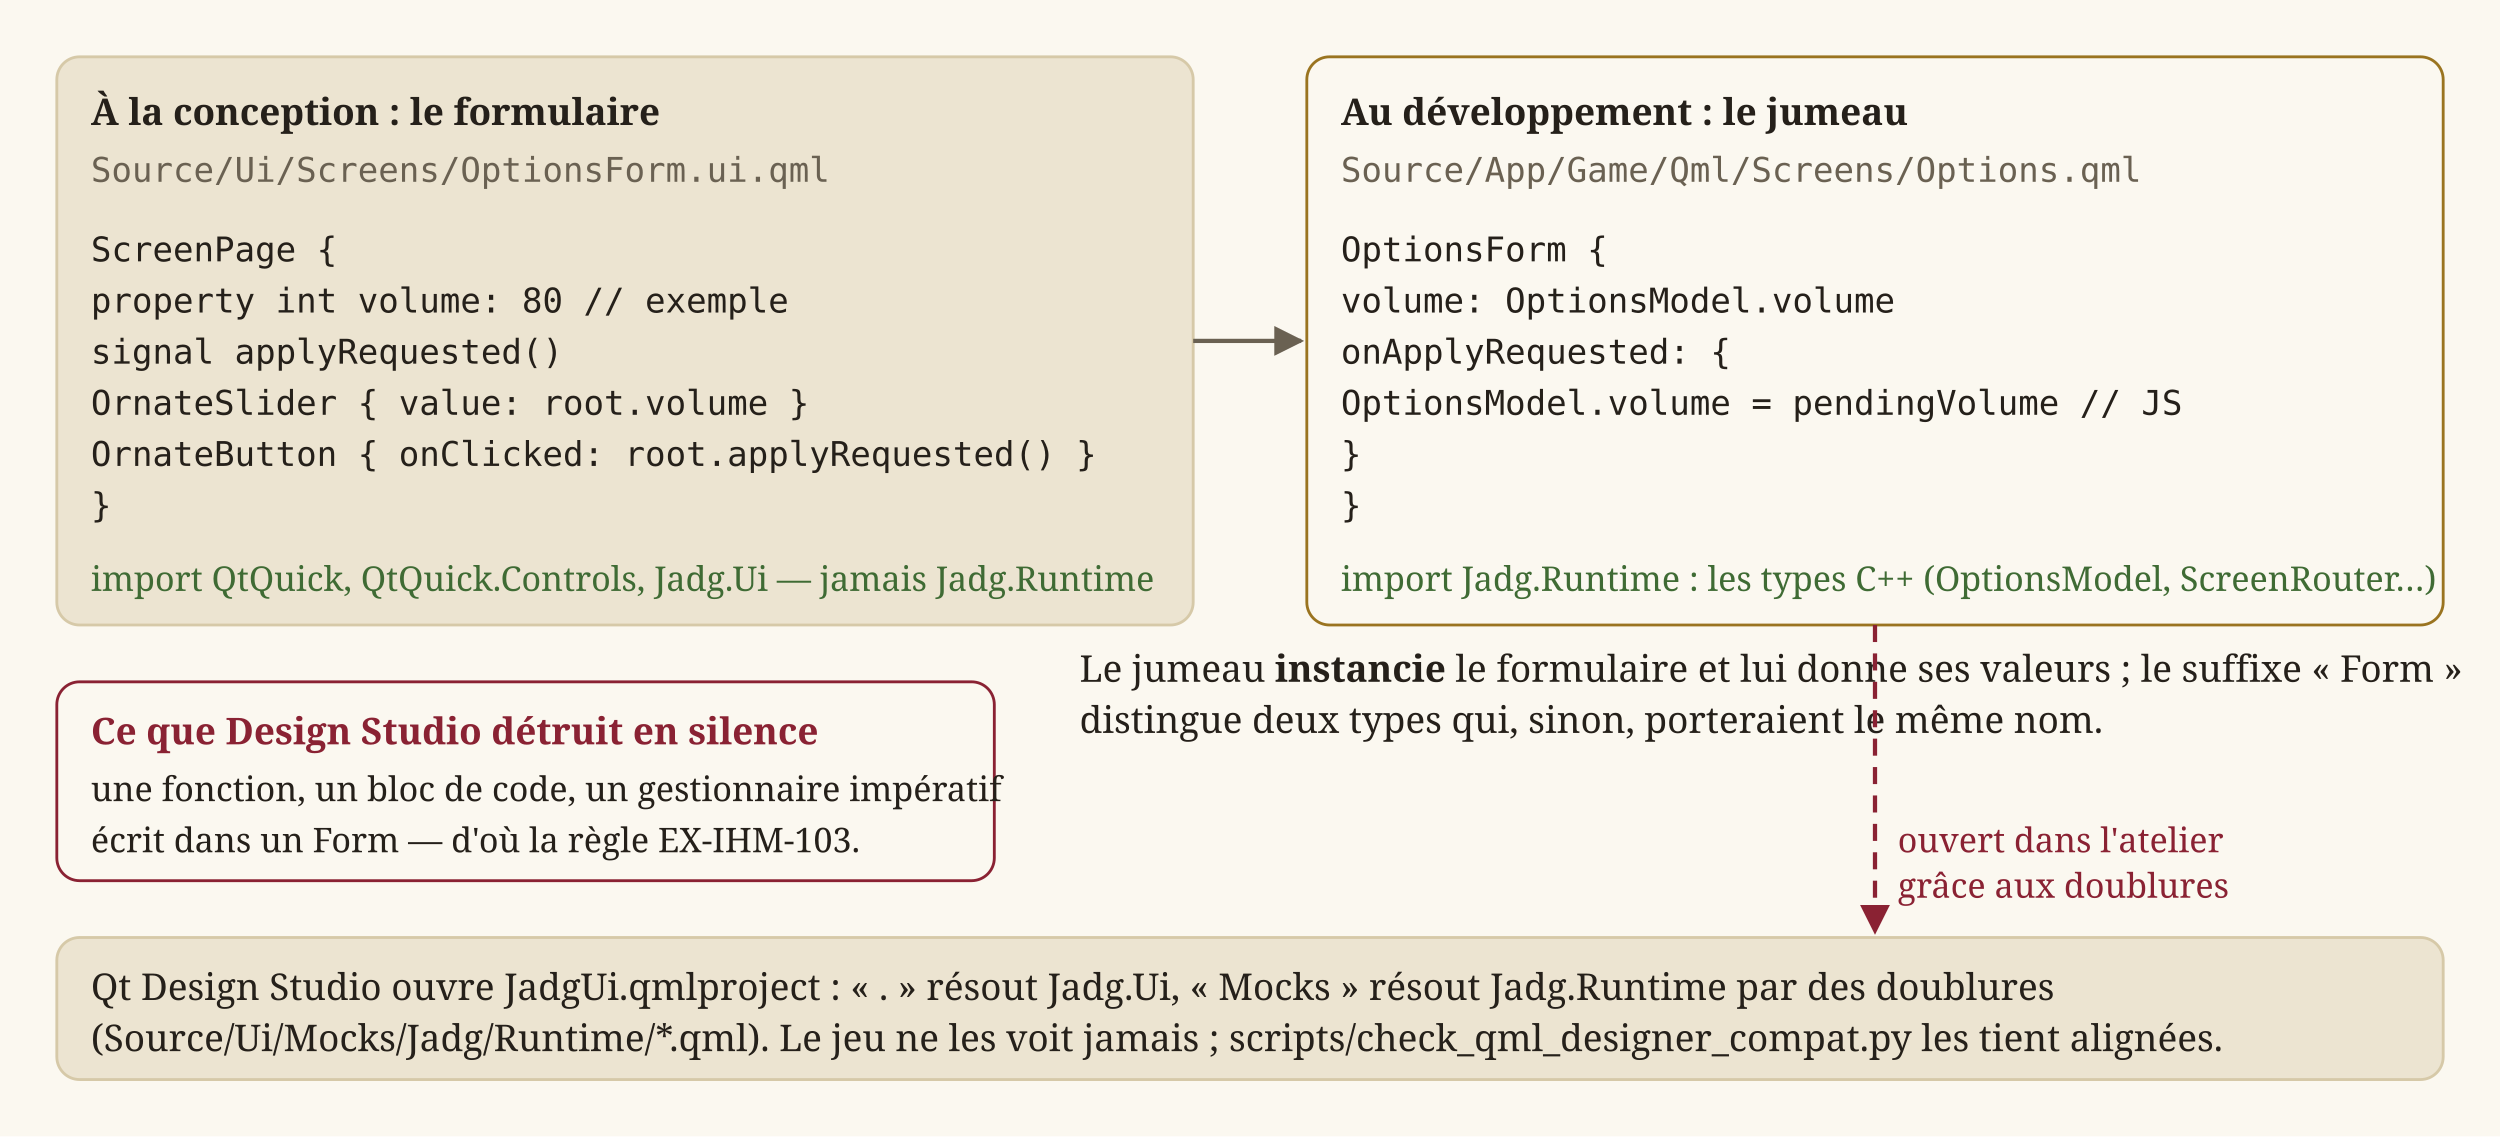
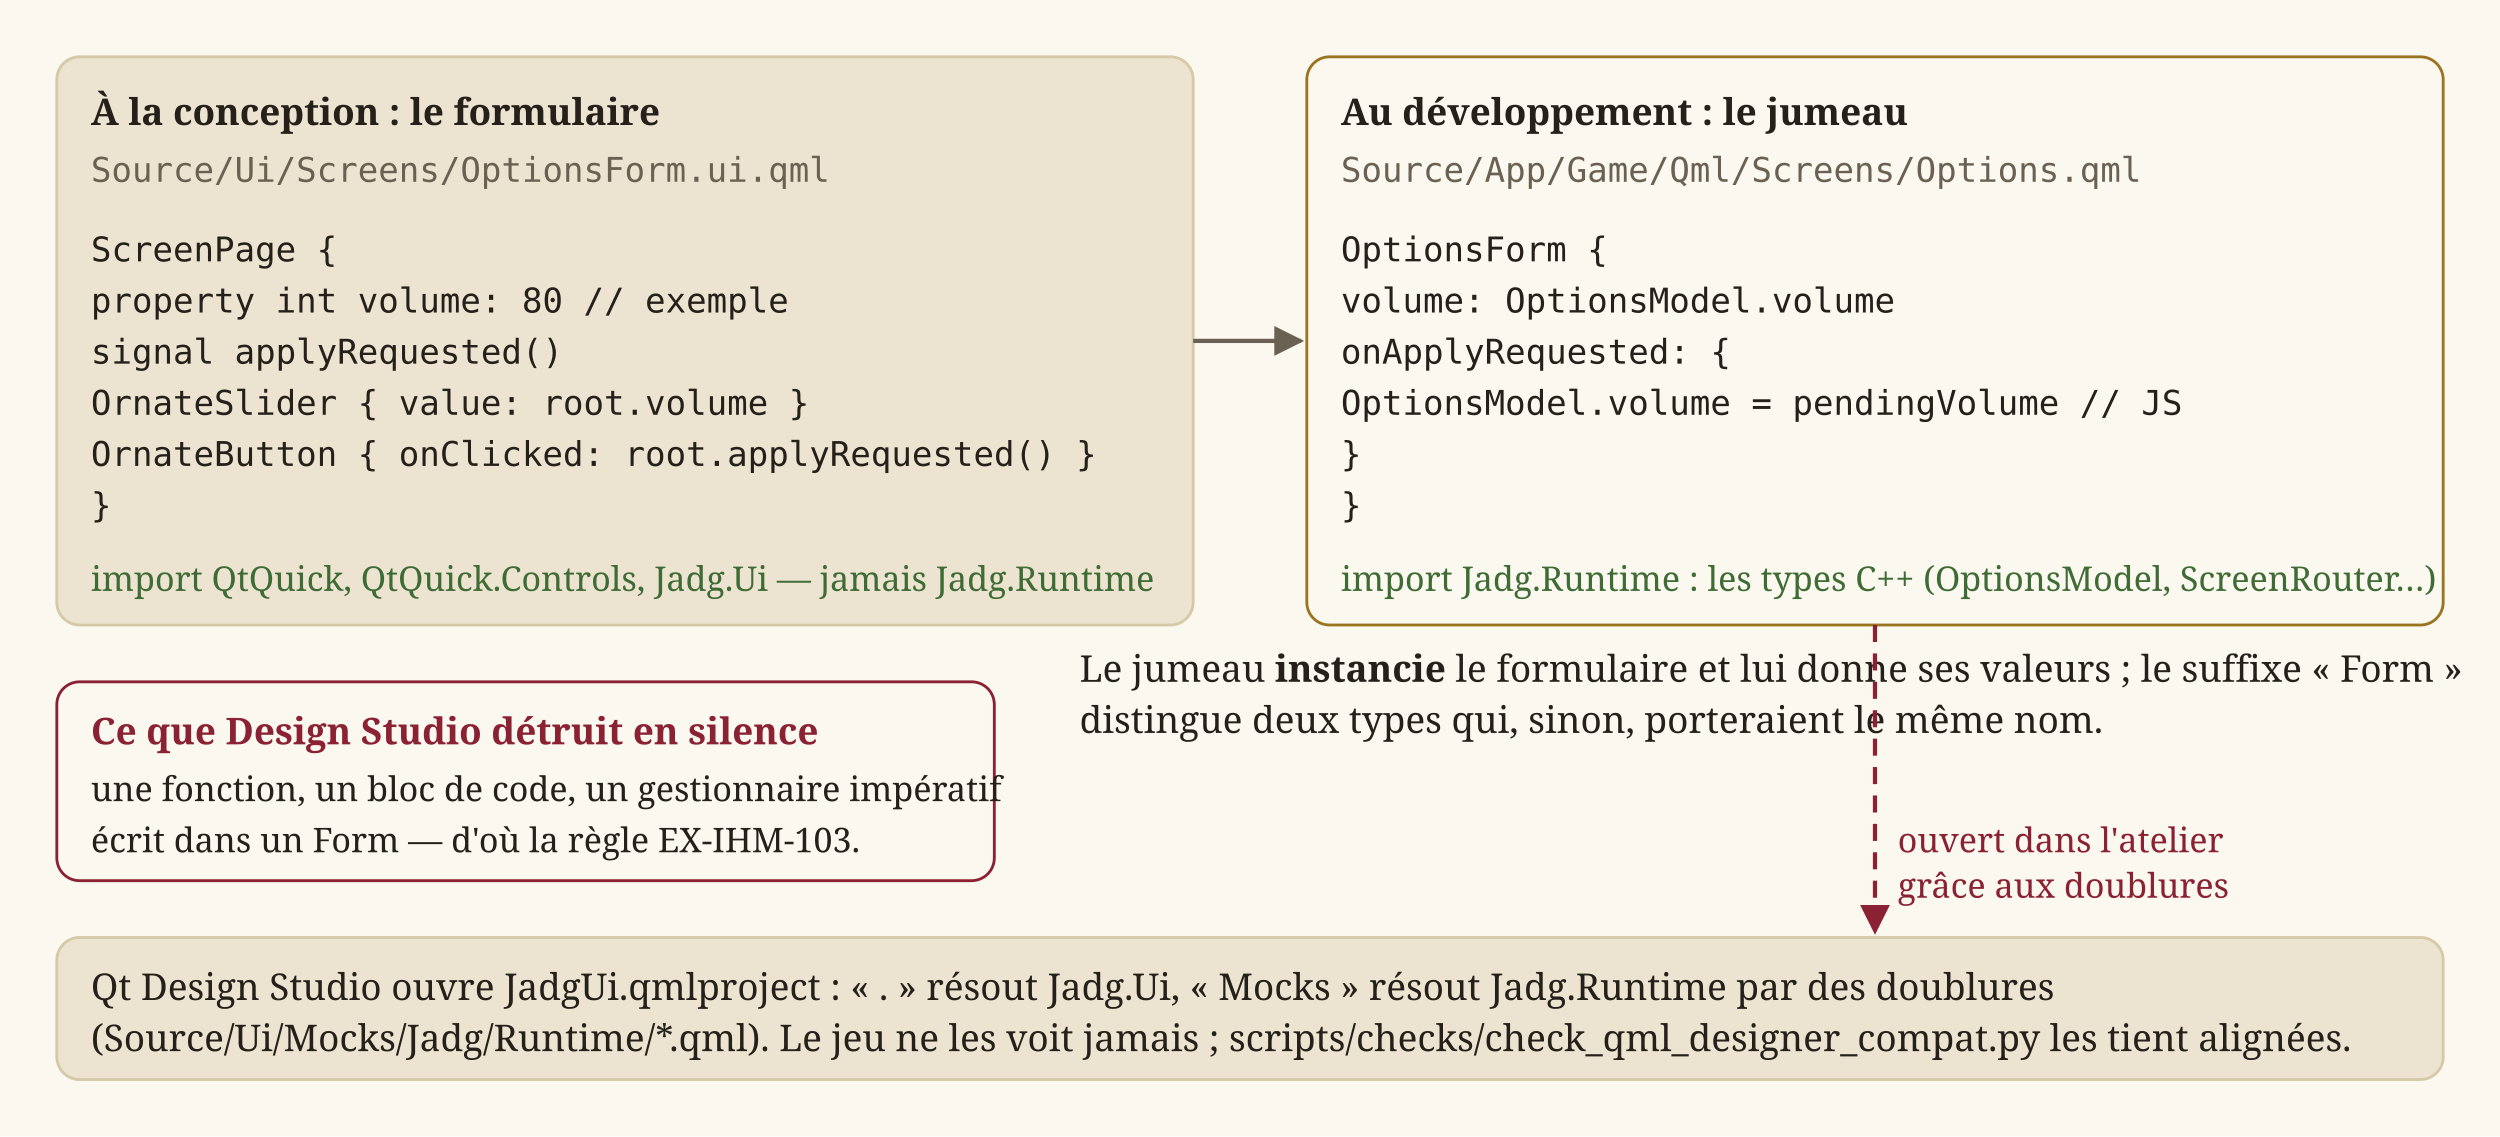
<svg xmlns="http://www.w3.org/2000/svg" viewBox="0 0 880 400" font-family="Georgia, serif" font-size="13">
  <rect width="880" height="400" fill="#fbf8f0" />
  <defs>
    <marker id="f" viewBox="0 0 10 10" refX="9" refY="5" markerWidth="7" markerHeight="7" orient="auto">
      <path d="M0,0 L10,5 L0,10 z" fill="#6a6152" />
    </marker>
    <marker id="fr" viewBox="0 0 10 10" refX="9" refY="5" markerWidth="7" markerHeight="7" orient="auto">
      <path d="M0,0 L10,5 L0,10 z" fill="#8a2233" />
    </marker>
  </defs>
  <rect x="20" y="20" width="400" height="200" rx="8" fill="#ece4d1" stroke="#d6c9a8" />
  <text x="32" y="44" font-weight="600" fill="#25201a">À la conception : le formulaire</text>
  <text x="32" y="64" font-family="Consolas, monospace" font-size="12" fill="#6a6152">Source/Ui/Screens/OptionsForm.ui.qml</text>
  <g font-family="Consolas, monospace" font-size="12" fill="#25201a">
    <text x="32" y="92">ScreenPage {</text>
    <text x="32" y="110">  property int volume: 80        // exemple</text>
    <text x="32" y="128">  signal applyRequested()</text>
    <text x="32" y="146">  OrnateSlider { value: root.volume }</text>
    <text x="32" y="164">  OrnateButton { onClicked: root.applyRequested() }</text>
    <text x="32" y="182">}</text>
  </g>
  <text x="32" y="208" font-size="12" fill="#3f6b34">import QtQuick, QtQuick.Controls, Jadg.Ui — jamais Jadg.Runtime</text>
  <rect x="460" y="20" width="400" height="200" rx="8" fill="#fbf8f0" stroke="#9a7420" />
  <text x="472" y="44" font-weight="600" fill="#25201a">Au développement : le jumeau</text>
  <text x="472" y="64" font-family="Consolas, monospace" font-size="12" fill="#6a6152">Source/App/Game/Qml/Screens/Options.qml</text>
  <g font-family="Consolas, monospace" font-size="12" fill="#25201a">
    <text x="472" y="92">OptionsForm {</text>
    <text x="472" y="110">  volume: OptionsModel.volume</text>
    <text x="472" y="128">  onApplyRequested: {</text>
    <text x="472" y="146">    OptionsModel.volume = pendingVolume  // JS</text>
    <text x="472" y="164">  }</text>
    <text x="472" y="182">}</text>
  </g>
  <text x="472" y="208" font-size="12" fill="#3f6b34">import Jadg.Runtime : les types C++ (OptionsModel, ScreenRouter…)</text>
  <path d="M420,120 L458,120" stroke="#6a6152" stroke-width="1.5" fill="none" marker-end="url(#f)" />
  <text x="380" y="240" fill="#25201a">Le jumeau <tspan font-weight="600">instancie</tspan> le formulaire et lui donne ses valeurs ; le suffixe « Form »</text>
  <text x="380" y="258" fill="#25201a">distingue deux types qui, sinon, porteraient le même nom.</text>
  <rect x="20" y="240" width="330" height="70" rx="8" fill="#fbf8f0" stroke="#8a2233" />
  <text x="32" y="262" font-weight="600" fill="#8a2233">Ce que Design Studio détruit en silence</text>
  <text x="32" y="282" font-size="12" fill="#25201a">une fonction, un bloc de code, un gestionnaire impératif</text>
  <text x="32" y="300" font-size="12" fill="#25201a">écrit dans un Form — d'où la règle EX-IHM-103.</text>
  <rect x="20" y="330" width="840" height="50" rx="8" fill="#ece4d1" stroke="#d6c9a8" />
  <text x="32" y="352" fill="#25201a">Qt Design Studio ouvre JadgUi.qmlproject : « . » résout Jadg.Ui, « Mocks » résout Jadg.Runtime par des doublures</text>
-   <text x="32" y="370" fill="#25201a">(Source/Ui/Mocks/Jadg/Runtime/*.qml). Le jeu ne les voit jamais ; scripts/check_qml_designer_compat.py les tient alignées.</text>
+   <text x="32" y="370" fill="#25201a">(Source/Ui/Mocks/Jadg/Runtime/*.qml). Le jeu ne les voit jamais ; scripts/checks/check_qml_designer_compat.py les tient alignées.</text>
  <path d="M660,220 L660,328" stroke="#8a2233" stroke-width="1.5" stroke-dasharray="6 4" fill="none" marker-end="url(#fr)" />
  <text x="668" y="300" font-size="12" fill="#8a2233">ouvert dans l'atelier</text>
  <text x="668" y="316" font-size="12" fill="#8a2233">grâce aux doublures</text>
</svg>
